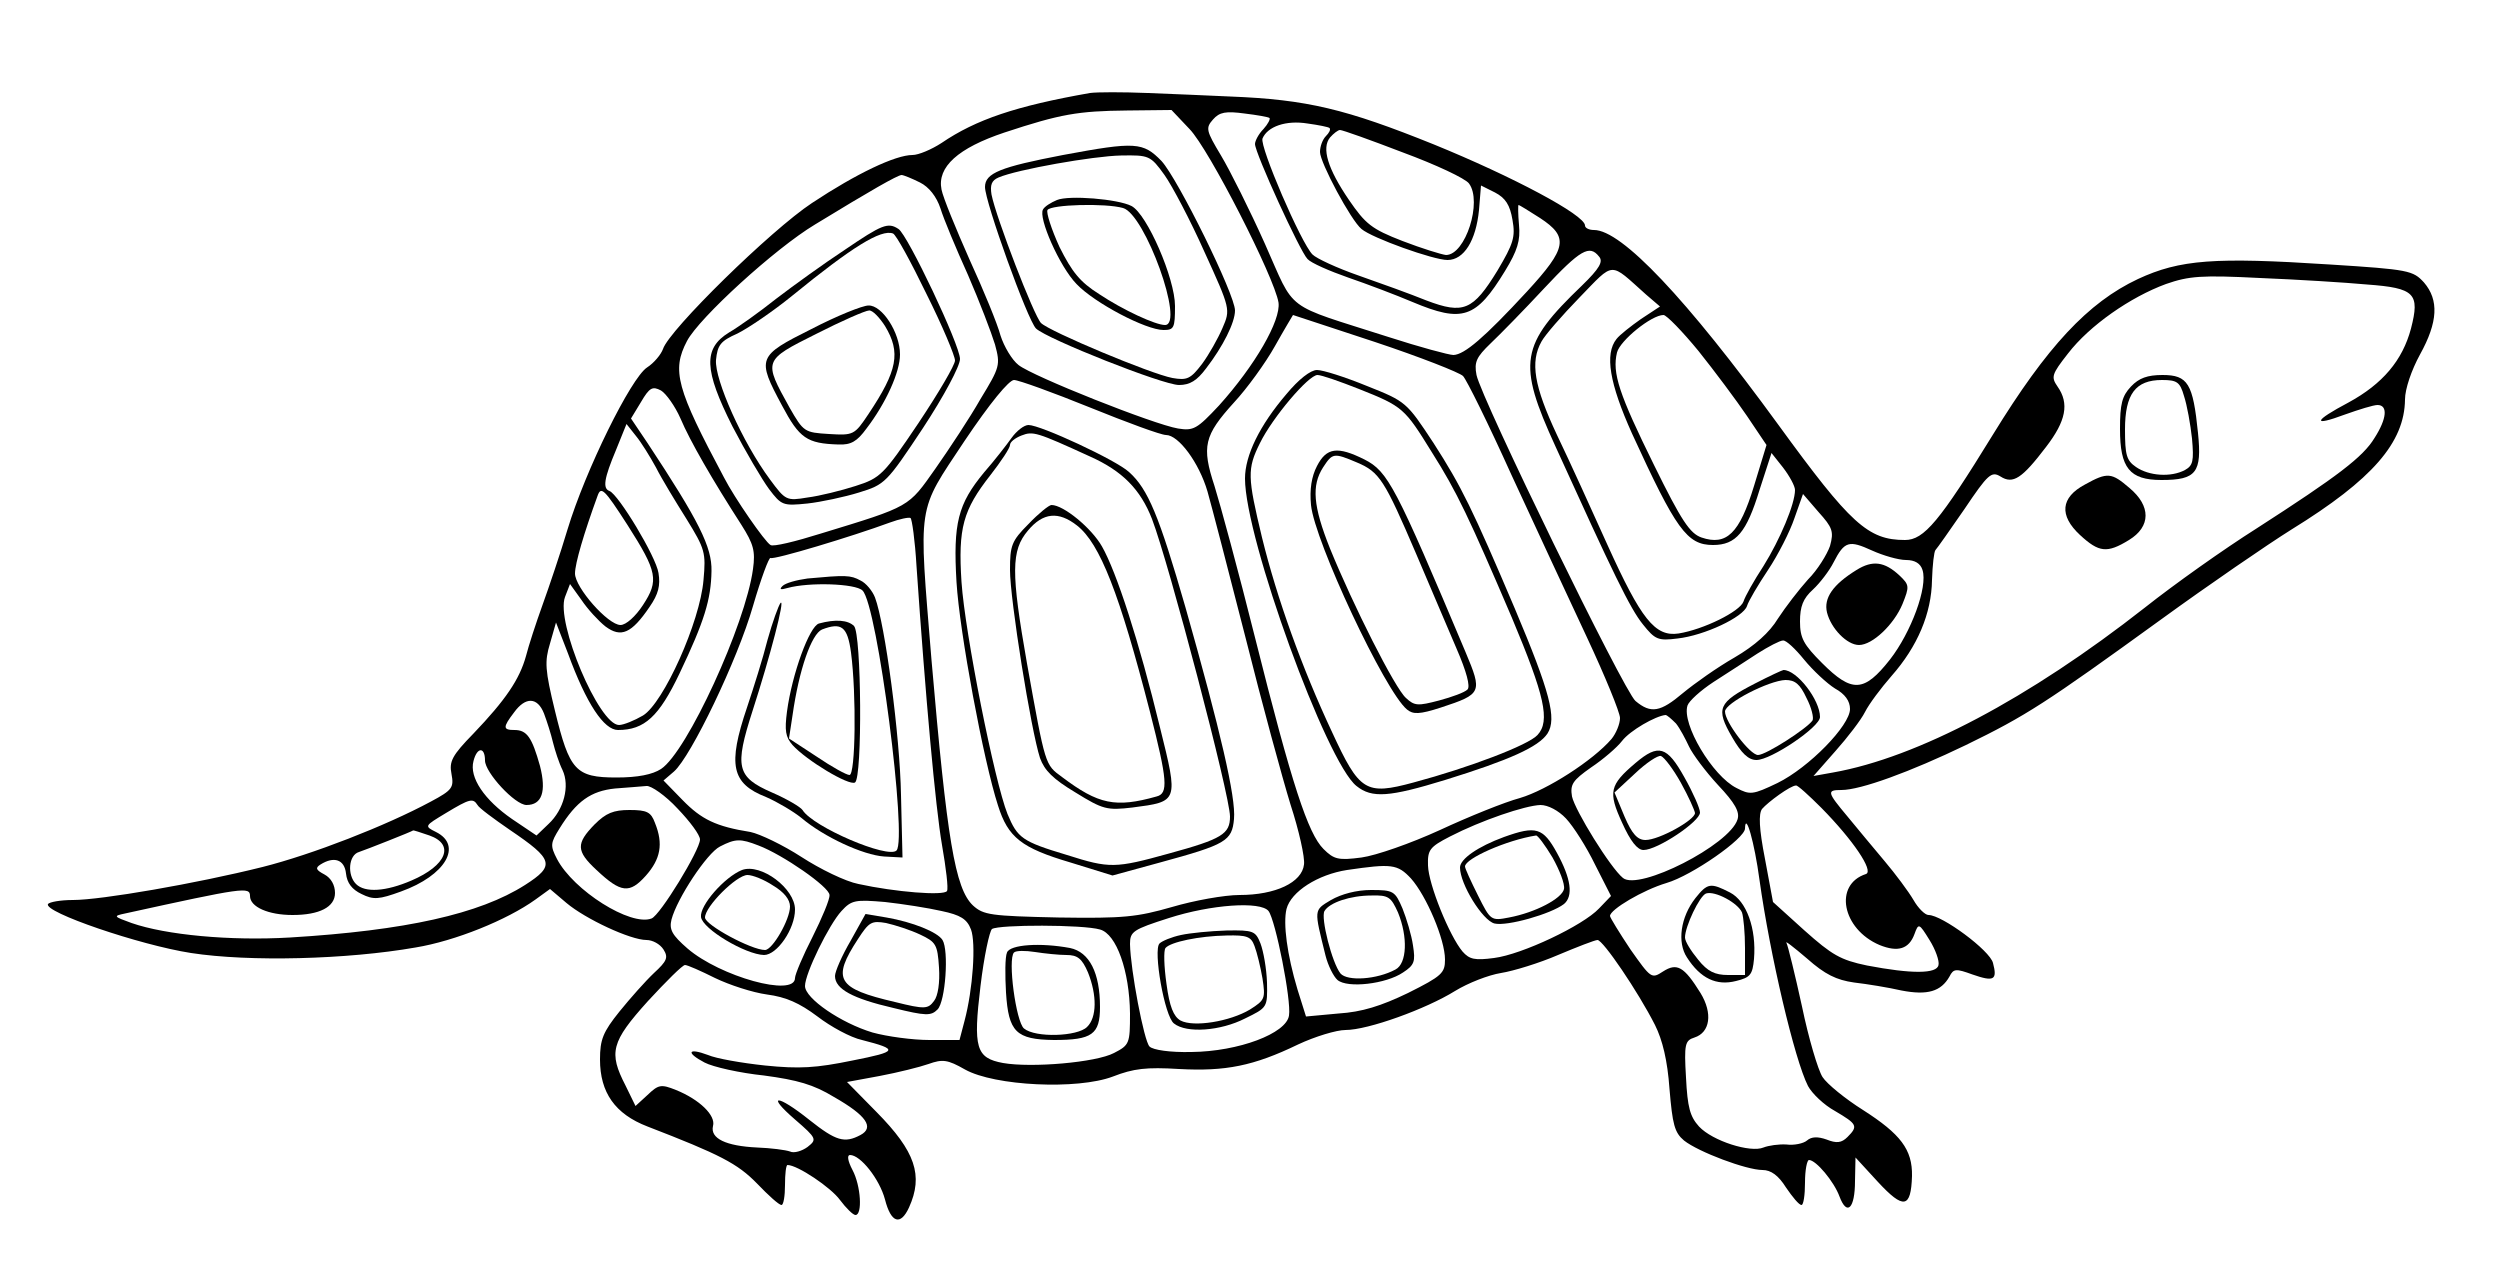
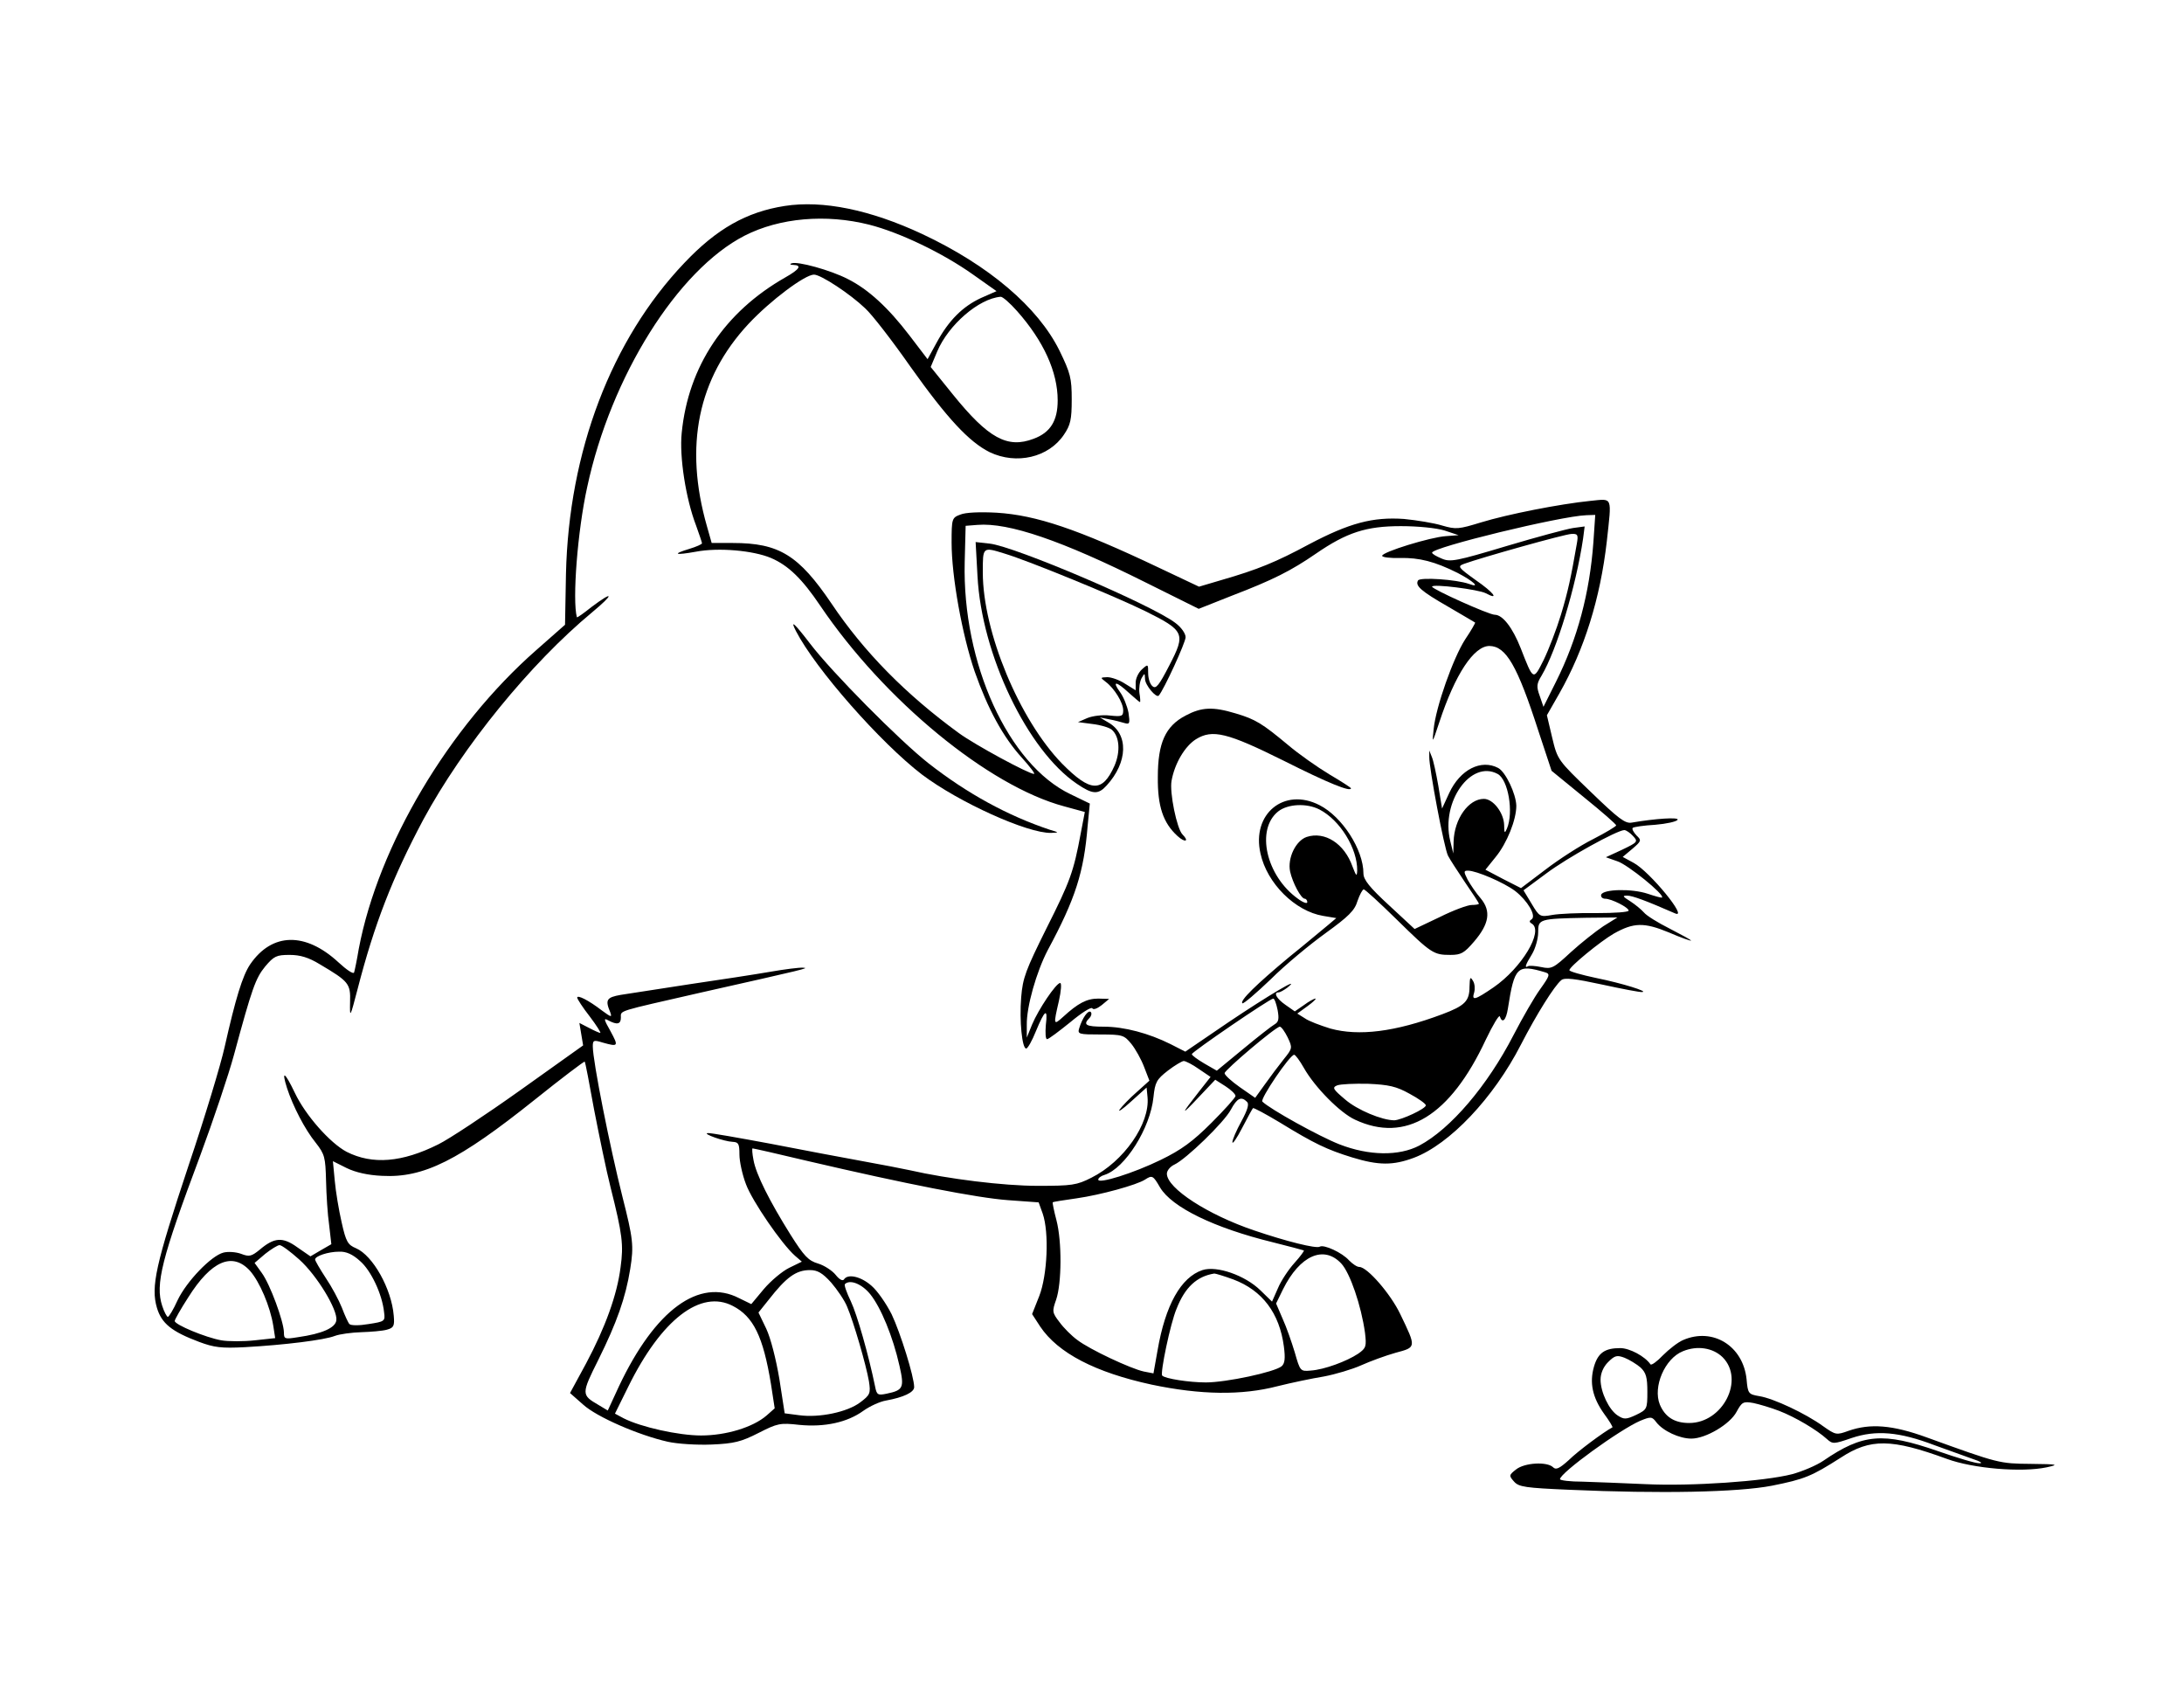
- <svg xmlns="http://www.w3.org/2000/svg" version="1.0" width="500pt" height="257pt" viewBox="0 0 500 257" preserveAspectRatio="xMidYMid meet">
-   <g transform="translate(0,257) scale(0.1,-0.1)" fill="#000000" stroke="none">
-     <path d="M2180 2384 c-148 -26 -228 -53 -297 -100 -20 -13 -46 -24 -58 -24 -34 0 -112 -37 -201 -96 -82 -54 -286 -254 -298 -292 -4 -11 -18 -28 -32 -37 -32 -21 -123 -205 -159 -324 -14 -47 -37 -115 -50 -151 -13 -36 -28 -82 -33 -102 -13 -47 -41 -88 -105 -155 -43 -44 -49 -56 -44 -81 5 -27 2 -32 -41 -55 -91 -49 -238 -106 -337 -131 -132 -33 -323 -66 -379 -66 -25 0 -47 -4 -50 -8 -10 -16 183 -82 286 -98 117 -18 312 -13 449 11 79 13 183 55 240 96 l29 21 33 -28 c38 -32 128 -74 160 -74 12 0 27 -8 34 -19 10 -16 7 -23 -19 -47 -17 -16 -48 -51 -69 -77 -33 -41 -39 -56 -39 -96 0 -66 30 -109 95 -134 145 -56 180 -74 219 -114 23 -24 44 -43 49 -43 4 0 7 18 7 40 0 22 2 40 5 40 20 0 87 -45 105 -70 12 -16 26 -30 31 -30 14 0 11 58 -6 90 -10 19 -11 30 -5 30 21 0 59 -48 70 -89 12 -47 31 -53 48 -16 29 64 13 112 -65 191 l-59 60 65 12 c37 7 81 18 98 24 28 10 38 9 73 -11 59 -33 225 -41 296 -14 41 16 67 19 132 15 93 -5 149 6 238 49 34 16 77 29 95 29 45 0 161 42 219 78 26 16 67 32 92 36 25 4 77 20 114 36 38 16 74 30 79 30 11 0 81 -103 115 -170 15 -30 25 -71 29 -128 6 -71 10 -87 29 -103 29 -23 125 -59 157 -59 17 0 32 -11 47 -35 13 -19 26 -35 31 -35 4 0 7 20 7 45 0 25 4 45 8 45 14 0 50 -43 61 -73 15 -40 31 -24 31 31 l1 47 45 -49 c51 -55 66 -53 68 12 1 53 -23 84 -98 132 -35 22 -72 52 -81 66 -9 14 -28 78 -41 141 -14 64 -28 121 -31 127 -4 6 14 -8 41 -31 36 -32 59 -43 94 -48 26 -3 69 -10 95 -16 52 -10 79 -2 96 28 8 16 13 16 46 4 43 -15 50 -11 41 23 -6 25 -102 96 -129 96 -7 0 -21 14 -30 30 -10 17 -36 52 -58 78 -22 26 -55 66 -74 89 -41 49 -42 53 -12 53 38 0 137 36 249 90 121 59 158 83 390 251 95 69 213 150 261 180 162 100 226 174 227 260 0 21 13 59 30 90 36 65 38 109 8 144 -22 24 -30 26 -188 36 -231 15 -300 10 -384 -29 -100 -47 -182 -135 -290 -311 -107 -174 -138 -211 -176 -211 -74 0 -109 32 -253 230 -185 254 -314 390 -369 390 -10 0 -18 4 -18 9 0 21 -145 98 -302 162 -176 71 -254 90 -408 96 -41 2 -115 5 -165 7 -49 2 -101 2 -115 0z m199 -72 c39 -40 170 -297 178 -347 5 -36 -47 -126 -119 -206 -44 -47 -51 -51 -82 -46 -48 8 -290 104 -319 127 -13 10 -29 37 -36 59 -6 23 -34 91 -62 152 -27 61 -53 124 -56 140 -9 45 33 83 126 114 112 37 147 43 245 44 l89 1 36 -38z m160 22 c2 -2 -3 -12 -12 -22 -10 -10 -17 -24 -17 -30 0 -18 90 -215 105 -230 7 -8 44 -24 81 -37 38 -13 96 -35 129 -49 100 -42 127 -33 185 62 25 41 31 61 28 92 -2 22 -2 40 -1 40 2 0 21 -12 43 -26 58 -38 54 -60 -26 -147 -86 -93 -125 -126 -147 -127 -9 0 -68 16 -130 36 -212 68 -185 47 -247 186 -30 67 -70 147 -88 177 -30 50 -31 55 -16 72 13 15 26 17 63 12 25 -3 48 -7 50 -9z m120 -20 c3 -3 -1 -10 -7 -16 -7 -7 -12 -21 -12 -32 0 -21 62 -137 83 -154 21 -18 144 -62 172 -62 33 0 57 39 63 100 l4 49 28 -14 c21 -11 30 -25 35 -55 6 -34 2 -47 -30 -101 -49 -80 -68 -88 -142 -60 -32 13 -93 35 -136 50 -43 15 -84 34 -92 42 -23 23 -106 216 -100 232 10 24 47 37 90 30 22 -3 42 -7 44 -9z m147 -49 c65 -24 125 -52 132 -62 27 -36 -7 -143 -46 -143 -9 1 -48 13 -87 28 -62 24 -74 34 -107 82 -43 63 -55 104 -38 125 7 8 16 15 20 15 5 0 61 -20 126 -45z m-966 -60 c18 -9 33 -28 41 -52 6 -20 31 -80 55 -133 23 -53 47 -116 54 -139 11 -41 10 -45 -29 -109 -21 -37 -62 -99 -90 -139 -55 -78 -49 -75 -229 -130 -51 -16 -96 -27 -101 -23 -11 6 -72 94 -93 135 -95 178 -105 214 -74 273 24 46 176 185 256 233 113 69 164 98 173 99 4 0 21 -7 37 -15z m1358 -148 c9 -10 1 -24 -34 -58 -124 -119 -130 -154 -53 -322 115 -253 149 -324 175 -356 24 -30 30 -33 69 -28 54 6 132 43 139 65 3 10 22 42 42 72 20 30 44 77 53 104 l17 48 31 -36 c28 -31 31 -39 23 -68 -6 -17 -25 -48 -44 -67 -18 -20 -45 -55 -60 -78 -17 -28 -46 -54 -87 -78 -35 -20 -80 -52 -103 -71 -45 -38 -64 -42 -95 -16 -23 19 -308 604 -318 652 -5 26 0 36 28 63 19 18 67 67 107 110 73 78 91 88 110 64z m94 -76 l28 -24 -38 -25 c-20 -14 -43 -32 -49 -40 -24 -30 -14 -89 31 -189 88 -192 110 -223 162 -223 46 0 67 25 93 110 l24 74 23 -29 c13 -17 24 -37 24 -45 0 -28 -30 -99 -63 -152 -19 -29 -37 -61 -40 -71 -7 -20 -80 -56 -130 -64 -47 -7 -75 29 -142 177 -31 69 -76 168 -101 220 -46 98 -54 146 -31 187 7 13 41 52 76 88 71 73 59 72 133 6z m1442 20 c96 -7 106 -18 88 -88 -17 -64 -57 -111 -125 -148 -70 -37 -74 -49 -7 -24 28 10 57 19 65 19 21 0 19 -27 -6 -66 -23 -38 -73 -76 -236 -181 -65 -41 -165 -112 -223 -158 -232 -182 -455 -300 -624 -330 l-39 -7 44 50 c24 27 51 62 59 78 8 16 32 48 53 72 52 59 80 125 81 192 1 30 4 57 7 60 3 3 29 40 58 82 47 70 54 76 72 65 25 -16 43 -4 91 59 40 52 47 87 23 121 -13 19 -12 24 21 66 43 56 125 113 196 139 46 16 71 18 188 12 74 -3 171 -9 214 -13z m-1984 -115 c90 -30 169 -61 176 -68 7 -7 51 -96 97 -198 47 -102 115 -248 151 -325 36 -77 66 -150 66 -161 0 -12 -8 -31 -17 -42 -37 -43 -129 -102 -183 -118 -30 -8 -102 -37 -160 -64 -59 -27 -128 -51 -157 -55 -46 -6 -55 -4 -76 17 -31 31 -63 128 -137 423 -33 132 -70 268 -81 303 -26 79 -21 101 39 167 26 28 63 79 82 113 19 34 36 62 36 62 1 0 75 -25 164 -54z m647 -18 c32 -40 76 -99 97 -130 l39 -58 -25 -82 c-29 -95 -55 -120 -105 -103 -23 8 -40 33 -95 145 -70 142 -84 184 -74 225 6 24 69 75 93 75 6 0 38 -33 70 -72z m-1217 -113 c74 -30 142 -55 152 -55 25 0 66 -55 83 -113 8 -28 42 -159 76 -292 33 -132 74 -282 90 -334 17 -52 29 -106 27 -120 -4 -36 -57 -61 -129 -61 -30 0 -91 -11 -135 -24 -70 -20 -96 -23 -227 -21 -136 3 -150 5 -171 24 -36 34 -52 132 -83 491 -26 319 -30 293 66 438 51 76 89 122 99 122 9 0 78 -25 152 -55z m-819 -22 c19 -45 64 -123 122 -213 24 -38 28 -52 23 -88 -15 -111 -132 -366 -184 -400 -17 -11 -46 -17 -89 -17 -82 0 -94 14 -123 133 -20 82 -21 99 -10 135 l12 42 24 -62 c37 -101 72 -153 100 -153 53 0 82 27 123 113 50 105 63 148 64 205 1 48 -25 100 -128 256 l-33 49 20 33 c17 29 23 32 40 23 10 -6 28 -31 39 -56z m-49 -98 c11 -22 39 -68 61 -103 37 -60 39 -67 34 -122 -7 -84 -80 -246 -121 -271 -17 -10 -39 -19 -48 -19 -40 0 -127 206 -108 256 l10 26 23 -32 c12 -18 34 -42 48 -53 31 -23 52 -14 88 39 18 26 22 43 18 68 -5 33 -80 157 -98 164 -14 5 -11 25 13 82 l21 52 19 -24 c10 -12 28 -41 40 -63z m-57 -115 c60 -94 63 -111 31 -160 -15 -23 -34 -40 -45 -40 -25 0 -91 75 -91 103 0 20 18 81 45 155 7 20 13 15 60 -58z m578 -82 c18 -262 38 -483 51 -558 8 -46 13 -87 10 -92 -6 -10 -104 -2 -177 14 -26 5 -77 30 -114 54 -37 24 -83 46 -102 50 -69 11 -98 25 -136 64 l-38 39 21 18 c34 30 127 223 158 331 16 55 32 98 35 96 7 -4 163 43 239 71 19 7 38 11 41 9 3 -2 9 -45 12 -96z m1979 12 c18 0 29 -7 33 -20 11 -34 -23 -125 -65 -179 -52 -66 -76 -67 -136 -7 -37 37 -44 50 -44 83 0 30 6 46 26 64 14 13 33 38 41 54 22 43 31 45 77 24 22 -10 53 -19 68 -19z m-204 -199 c18 -22 46 -48 62 -58 20 -11 30 -25 30 -41 0 -33 -82 -117 -145 -148 -50 -24 -55 -24 -82 -10 -48 24 -110 128 -98 165 3 9 26 30 52 47 27 17 66 43 88 57 22 14 45 26 51 26 6 1 25 -17 42 -38z m-2520 -108 c6 -16 14 -41 18 -58 4 -16 12 -41 19 -55 15 -32 3 -79 -28 -108 l-24 -23 -49 33 c-55 38 -86 83 -77 116 7 28 23 29 23 1 0 -24 60 -89 83 -89 31 0 40 27 27 78 -16 57 -26 72 -51 72 -23 0 -24 5 -1 35 23 32 47 31 60 -2z m2264 -20 c8 -10 19 -31 26 -46 7 -15 33 -50 58 -77 34 -36 44 -54 39 -69 -16 -51 -197 -143 -229 -117 -25 20 -96 135 -102 163 -4 24 1 32 38 58 24 16 52 40 62 53 16 21 67 50 87 52 3 0 12 -8 21 -17z m-1997 -170 c25 -26 45 -53 45 -62 0 -21 -80 -152 -97 -158 -42 -16 -156 56 -189 119 -14 27 -13 32 5 61 34 55 63 75 111 80 25 2 53 4 63 5 9 1 38 -19 62 -45z m2288 1 c63 -64 105 -126 89 -132 -65 -21 -48 -110 27 -142 37 -15 59 -8 70 22 8 22 9 22 30 -12 12 -19 20 -42 18 -50 -3 -18 -54 -18 -143 -1 -53 11 -70 21 -125 70 l-63 57 -16 86 c-12 61 -13 90 -6 100 12 14 57 47 68 47 3 1 26 -20 51 -45z m-2688 6 c3 -6 33 -28 65 -50 87 -59 91 -71 30 -110 -91 -58 -239 -91 -470 -105 -120 -7 -248 5 -317 29 -36 13 -37 14 -13 19 237 52 250 54 250 35 0 -22 37 -38 85 -38 54 0 85 16 85 44 0 16 -8 30 -21 37 -17 9 -19 13 -8 20 27 17 48 10 51 -18 2 -19 12 -32 31 -41 24 -12 35 -11 79 5 89 32 124 92 70 119 -24 12 -23 12 20 38 48 29 54 30 63 16z m2177 -27 c15 -16 41 -57 58 -92 l32 -63 -24 -25 c-32 -34 -154 -92 -210 -99 -38 -5 -49 -3 -63 13 -26 31 -68 134 -69 172 -1 31 3 37 44 58 62 32 150 62 181 63 15 0 36 -11 51 -27z m387 -123 c21 -150 70 -359 97 -412 8 -15 32 -38 54 -50 44 -26 47 -30 25 -52 -12 -12 -22 -13 -42 -5 -17 6 -30 6 -39 -2 -7 -6 -26 -10 -41 -8 -15 1 -36 -2 -46 -6 -26 -11 -102 13 -129 42 -18 20 -23 38 -26 98 -4 67 -2 74 17 80 31 10 37 48 12 89 -33 53 -47 61 -75 43 -23 -15 -24 -14 -65 44 -22 33 -41 64 -41 67 0 13 66 52 113 66 51 15 157 89 157 109 1 35 19 -28 29 -103z m-2660 89 c51 -18 34 -60 -36 -90 -51 -22 -93 -25 -111 -7 -18 18 -15 58 6 64 15 5 106 41 108 43 1 1 15 -4 33 -10z m658 -20 c48 -18 142 -83 142 -99 1 -8 -15 -46 -34 -84 -19 -37 -35 -75 -35 -82 0 -39 -150 3 -215 59 -31 27 -37 38 -32 58 11 42 71 133 97 146 31 16 41 16 77 2z m1305 -66 c31 -35 68 -122 68 -162 0 -27 -6 -33 -74 -67 -54 -26 -92 -38 -139 -41 l-65 -6 -17 54 c-21 70 -29 132 -22 161 9 35 63 69 121 78 89 13 101 12 128 -17z m-939 -65 c38 -8 51 -16 59 -37 10 -27 4 -119 -13 -183 l-10 -38 -60 0 c-34 0 -85 7 -114 15 -63 19 -135 68 -135 93 0 25 48 123 73 150 20 22 28 23 87 18 36 -4 87 -12 113 -18z m654 0 c14 -18 46 -179 41 -209 -5 -36 -101 -72 -195 -73 -43 -1 -77 4 -84 11 -11 11 -38 153 -39 205 0 25 6 29 78 52 84 27 183 34 199 14z m-337 -37 c33 -9 59 -83 60 -168 0 -60 -1 -63 -32 -79 -36 -19 -165 -30 -222 -20 -54 10 -60 30 -45 154 7 59 18 110 23 114 14 9 182 9 216 -1z m-770 -97 c29 -14 75 -29 104 -33 38 -5 65 -17 101 -44 26 -20 66 -42 89 -47 74 -19 72 -23 -19 -41 -73 -15 -106 -17 -175 -10 -47 5 -98 14 -114 21 -40 15 -45 5 -7 -15 17 -9 71 -21 119 -26 67 -9 99 -18 140 -43 65 -37 81 -61 53 -76 -32 -17 -49 -12 -102 30 -65 52 -88 52 -29 1 44 -38 44 -40 25 -55 -11 -8 -27 -13 -35 -9 -8 3 -38 7 -66 8 -62 3 -94 18 -88 43 6 21 -27 53 -74 72 -30 12 -35 11 -57 -10 l-24 -22 -20 41 c-34 66 -29 87 45 169 36 39 69 72 74 72 5 0 32 -12 60 -26z" />
-     <path d="M2126 2260 c-125 -24 -156 -36 -156 -64 0 -30 85 -266 102 -283 22 -21 254 -113 286 -113 22 0 36 9 54 33 34 44 58 92 58 116 0 32 -114 263 -147 299 -37 38 -52 39 -197 12z m203 -40 c15 -21 52 -91 80 -154 52 -114 52 -115 36 -152 -9 -21 -27 -53 -41 -72 -23 -30 -30 -33 -59 -28 -43 8 -246 93 -263 110 -14 14 -90 211 -99 257 -3 19 0 28 14 34 37 16 190 43 245 44 56 1 59 0 87 -39z" />
-     <path d="M2114 2170 c-12 -5 -25 -13 -28 -19 -10 -16 33 -114 67 -149 36 -38 139 -92 174 -92 21 0 23 4 23 48 0 55 -56 184 -87 200 -27 14 -125 22 -149 12z m132 -16 c44 -12 124 -234 84 -234 -19 0 -84 30 -132 62 -38 24 -54 44 -79 94 -16 35 -27 69 -24 74 7 11 116 14 151 4z" />
-     <path d="M1689 2070 c-41 -27 -102 -71 -136 -97 -34 -27 -76 -57 -95 -68 -52 -32 -50 -75 7 -188 26 -50 59 -106 73 -125 25 -33 28 -34 77 -29 27 3 74 13 103 22 52 16 55 19 128 129 42 64 74 124 74 138 0 28 -105 249 -123 260 -21 14 -33 9 -108 -42z m164 -88 c32 -64 57 -124 57 -133 0 -9 -33 -65 -73 -125 -70 -104 -76 -110 -126 -126 -28 -9 -72 -20 -96 -23 -42 -7 -44 -6 -75 36 -55 74 -111 200 -108 239 3 30 9 38 43 53 22 11 72 45 110 76 119 97 177 133 201 124 6 -2 36 -57 67 -121z" />
-     <path d="M1623 1912 c-108 -54 -110 -58 -59 -153 35 -66 50 -76 113 -78 25 -1 37 6 56 32 39 51 67 113 67 148 0 44 -36 99 -63 98 -12 0 -64 -21 -114 -47z m147 6 c32 -53 25 -89 -33 -176 -28 -42 -30 -43 -79 -40 -49 3 -51 4 -79 53 -52 94 -53 94 53 147 51 26 99 47 106 47 7 1 21 -14 32 -31z" />
-     <path d="M4262 1797 c-18 -19 -22 -35 -22 -85 0 -78 19 -102 83 -102 70 0 81 15 73 94 -10 99 -20 116 -71 116 -30 0 -47 -6 -63 -23z m106 -19 c6 -18 13 -57 16 -85 4 -45 2 -54 -14 -63 -28 -15 -72 -12 -98 6 -19 13 -22 24 -22 75 0 71 21 99 74 99 30 0 36 -4 44 -32z" />
-     <path d="M4170 1601 c-49 -26 -52 -62 -10 -101 38 -35 54 -37 98 -10 44 27 44 68 1 104 -36 31 -44 32 -89 7z" />
-     <path d="M2573 1782 c-54 -63 -83 -123 -83 -169 0 -120 163 -568 223 -615 31 -25 66 -22 177 12 129 40 187 66 205 93 19 30 5 83 -65 249 -85 200 -107 245 -163 332 -54 82 -55 83 -133 114 -44 18 -88 32 -100 32 -13 0 -37 -19 -61 -48z m145 10 c88 -35 91 -38 146 -127 50 -79 74 -130 160 -331 65 -155 77 -206 51 -234 -18 -20 -136 -65 -248 -95 -96 -26 -108 -18 -163 101 -60 128 -110 267 -140 389 -29 121 -30 137 -4 189 25 51 97 136 115 136 8 0 45 -13 83 -28z" />
-     <path d="M2634 1638 c-11 -21 -15 -47 -12 -78 7 -72 148 -373 192 -409 12 -10 25 -10 68 4 82 27 83 30 49 111 -140 332 -155 361 -202 385 -54 27 -76 24 -95 -13z m80 7 c45 -19 55 -35 118 -182 28 -65 64 -151 81 -190 20 -46 28 -76 22 -82 -6 -6 -31 -15 -57 -22 -42 -11 -49 -11 -66 5 -22 19 -106 186 -152 299 -34 85 -37 126 -14 162 19 29 21 30 68 10z" />
-     <path d="M2023 1694 c-10 -14 -34 -45 -55 -69 -52 -63 -62 -101 -55 -219 6 -100 54 -358 83 -447 20 -64 47 -85 145 -114 l84 -26 95 26 c132 36 144 43 148 87 4 43 -27 176 -97 423 -53 184 -75 237 -113 271 -26 24 -177 94 -201 94 -9 0 -24 -12 -34 -26z m157 -37 c65 -29 101 -66 124 -125 34 -89 156 -553 156 -595 0 -35 -16 -45 -122 -74 -108 -30 -119 -30 -204 -3 -90 27 -99 34 -119 82 -26 65 -85 361 -92 464 -7 108 3 144 58 214 21 27 39 54 39 60 0 6 10 14 23 19 23 9 30 7 137 -42z" />
-     <path d="M2057 1522 c-34 -34 -37 -43 -37 -92 0 -59 42 -321 60 -376 9 -25 26 -42 71 -69 55 -34 63 -36 114 -30 92 12 92 11 55 160 -42 173 -87 311 -116 362 -21 37 -77 83 -101 83 -5 0 -26 -17 -46 -38z m97 -3 c46 -36 85 -136 146 -373 35 -137 37 -163 13 -169 -82 -23 -116 -16 -189 39 -34 25 -33 21 -70 227 -32 182 -32 226 2 266 30 36 61 39 98 10z" />
-     <path d="M1615 1413 c-22 -3 -44 -9 -50 -15 -7 -7 -4 -8 10 -4 43 12 136 9 150 -5 30 -29 90 -498 68 -520 -17 -17 -167 47 -188 81 -4 6 -31 22 -61 35 -71 31 -75 51 -39 163 35 108 66 227 56 216 -4 -5 -16 -38 -26 -74 -9 -36 -28 -96 -41 -135 -39 -115 -31 -152 38 -179 23 -10 55 -29 71 -42 45 -38 123 -74 165 -77 l37 -2 -3 125 c-2 118 -32 342 -52 395 -5 13 -18 29 -29 34 -20 11 -30 11 -106 4z" />
-     <path d="M1638 1323 c-19 -5 -54 -101 -64 -176 -5 -38 -3 -51 11 -67 28 -31 113 -82 125 -75 15 9 13 298 -2 313 -12 12 -37 14 -70 5z m64 -58 c11 -84 9 -245 -3 -245 -6 0 -35 16 -66 37 l-55 36 7 46 c13 92 38 163 59 172 39 15 51 6 58 -46z" />
-     <path d="M3713 1430 c-47 -29 -66 -56 -59 -85 8 -32 40 -65 64 -65 27 0 70 41 87 82 14 35 14 38 -6 57 -30 28 -54 31 -86 11z" />
-     <path d="M3510 1203 c-74 -38 -79 -50 -46 -107 19 -33 33 -46 49 -46 29 0 127 66 127 86 0 34 -46 94 -73 94 -2 0 -28 -12 -57 -27z m103 -29 c10 -19 15 -40 12 -45 -11 -16 -93 -69 -109 -69 -16 0 -66 66 -66 87 0 17 88 62 121 63 19 0 29 -8 42 -36z" />
-     <path d="M3271 1044 c-52 -44 -55 -58 -27 -119 17 -38 31 -55 43 -55 28 0 113 57 113 75 0 8 -14 40 -31 70 -35 63 -52 68 -98 29z m91 -40 c15 -27 27 -54 28 -60 0 -14 -72 -54 -99 -54 -16 0 -27 12 -42 47 l-20 48 41 38 c22 21 46 37 52 35 7 -3 25 -27 40 -54z" />
-     <path d="M1189 921 c-37 -38 -37 -53 4 -91 49 -46 66 -48 99 -11 29 33 35 63 18 105 -8 22 -16 26 -51 26 -32 0 -47 -6 -70 -29z" />
-     <path d="M3008 896 c-52 -19 -88 -44 -88 -61 0 -33 45 -106 69 -112 25 -6 113 19 139 39 19 16 14 51 -14 102 -28 51 -42 55 -106 32z m97 -41 c14 -25 25 -53 23 -63 -4 -19 -57 -47 -110 -57 -36 -7 -37 -6 -62 44 -14 28 -26 54 -26 58 0 16 84 53 142 62 3 1 18 -19 33 -44z" />
-     <path d="M3391 774 c-30 -38 -37 -89 -17 -119 27 -42 59 -57 98 -47 29 7 33 13 36 44 5 61 -15 116 -48 133 -39 20 -45 19 -69 -11z m93 -29 c3 -9 6 -41 6 -71 l0 -54 -34 0 c-26 0 -41 7 -60 31 -14 17 -26 36 -26 44 0 22 29 83 42 88 18 6 64 -19 72 -38z" />
-     <path d="M1484 830 c-35 -14 -85 -71 -82 -94 3 -24 89 -75 126 -76 26 0 62 52 62 91 0 42 -68 93 -106 79z m62 -31 c22 -13 34 -28 34 -42 0 -26 -35 -87 -50 -87 -27 0 -120 50 -120 65 0 22 63 85 85 85 10 0 33 -9 51 -21z" />
-     <path d="M2662 770 c-35 -21 -34 -18 -11 -111 5 -20 16 -42 24 -49 20 -17 97 -8 131 15 23 15 25 22 20 54 -3 21 -13 54 -21 74 -15 35 -18 37 -63 37 -29 0 -59 -8 -80 -20z m134 -25 c20 -49 18 -102 -5 -114 -37 -20 -96 -24 -110 -8 -17 21 -40 112 -32 125 10 17 52 31 94 31 34 1 39 -3 53 -34z" />
-     <path d="M1701 688 c-17 -29 -31 -61 -31 -70 0 -26 35 -45 117 -64 65 -16 75 -16 88 -3 16 16 23 118 10 139 -10 16 -60 36 -112 45 l-42 7 -30 -54z m139 13 c32 -15 35 -20 38 -66 2 -30 -2 -57 -10 -67 -12 -16 -18 -17 -78 -2 -116 27 -127 45 -74 126 22 34 27 37 56 32 18 -4 49 -14 68 -23z" />
-     <path d="M2362 700 c-19 -4 -38 -12 -43 -17 -13 -13 10 -146 29 -160 25 -20 93 -15 142 10 45 22 45 22 44 72 -1 28 -7 62 -13 78 -10 25 -14 27 -68 26 -32 -1 -73 -5 -91 -9z m147 -22 c5 -13 12 -42 16 -65 6 -40 5 -43 -25 -62 -40 -24 -113 -36 -139 -22 -14 8 -22 28 -28 73 -5 35 -6 67 -2 72 10 12 67 24 122 25 41 1 49 -2 56 -21z" />
-     <path d="M2014 665 c-4 -9 -4 -45 -2 -80 5 -79 20 -94 96 -95 76 0 92 11 92 66 0 68 -21 110 -60 118 -59 11 -120 7 -126 -9z m119 -5 c22 0 31 -7 43 -35 18 -45 18 -90 -2 -109 -19 -19 -103 -22 -126 -3 -16 13 -33 139 -20 152 4 4 23 4 42 1 19 -3 48 -6 63 -6z" />
+ <svg xmlns="http://www.w3.org/2000/svg" version="1.0" width="700pt" height="541pt" viewBox="0 0 700 541" preserveAspectRatio="xMidYMid meet">
+   <g transform="translate(0,541) scale(0.1,-0.1)" fill="#000000" stroke="none">
+     <path d="M2515 4750 c-122 -19 -218 -73 -322 -183 -234 -246 -370 -604 -379 -996 l-3 -163 -93 -82 c-280 -246 -505 -625 -568 -956 -6 -36 -13 -70 -15 -76 -2 -7 -24 8 -50 32 -106 98 -213 96 -283 -6 -25 -37 -47 -110 -82 -265 -12 -55 -64 -227 -116 -381 -105 -316 -121 -387 -101 -455 15 -50 47 -76 135 -109 48 -18 72 -21 147 -17 127 7 255 23 288 36 16 6 54 11 85 12 31 1 68 4 82 8 22 6 25 12 22 45 -7 86 -67 193 -121 216 -26 11 -32 20 -46 83 -9 39 -19 99 -22 133 l-6 63 44 -22 c29 -14 68 -23 114 -25 133 -7 245 49 489 244 86 69 159 124 160 122 2 -1 15 -70 30 -153 16 -82 39 -195 53 -250 38 -151 42 -184 32 -256 -11 -88 -49 -193 -111 -309 l-51 -94 42 -37 c44 -40 178 -98 271 -119 31 -7 94 -11 141 -9 72 3 95 9 150 37 61 31 69 33 131 26 81 -8 154 8 205 45 21 15 54 30 73 33 55 10 90 26 90 43 0 33 -44 174 -72 233 -17 34 -46 76 -65 92 -34 30 -76 39 -88 20 -4 -6 -15 0 -26 14 -11 14 -37 31 -57 37 -31 9 -45 24 -88 92 -67 107 -111 194 -119 240 -4 20 -5 37 -3 37 3 0 83 -18 179 -41 313 -73 542 -118 641 -125 l97 -7 13 -36 c21 -61 15 -197 -11 -264 l-23 -58 26 -40 c57 -85 177 -147 357 -186 157 -33 289 -35 404 -5 44 11 111 25 148 31 37 7 91 23 120 36 29 13 78 31 110 40 67 18 67 16 15 124 -31 65 -106 151 -131 151 -8 0 -22 10 -33 21 -22 25 -81 52 -94 44 -11 -7 -107 17 -210 52 -148 50 -280 135 -280 182 0 10 11 23 24 29 37 17 160 136 181 176 20 37 33 44 52 25 7 -7 2 -25 -18 -62 -16 -29 -29 -59 -29 -67 0 -8 14 12 31 45 17 33 33 62 35 64 2 2 41 -19 86 -46 111 -68 151 -87 232 -112 85 -26 131 -26 198 -1 114 43 255 191 343 363 50 97 107 188 129 206 10 9 43 5 131 -14 64 -14 122 -25 128 -24 23 1 -63 28 -147 45 -47 10 -86 21 -86 25 0 11 99 92 142 117 64 36 97 37 177 4 39 -17 71 -28 71 -26 0 2 -31 19 -68 38 -38 19 -75 42 -83 52 -8 9 -27 25 -44 36 -24 15 -26 18 -10 18 17 0 60 -16 154 -57 44 -19 -81 134 -133 162 l-35 19 31 26 c29 25 30 27 13 43 -9 10 -15 20 -12 24 3 3 36 8 72 10 36 3 68 10 72 16 5 9 -71 4 -147 -9 -21 -4 -43 13 -131 98 -106 102 -107 103 -124 174 l-17 72 40 70 c80 141 131 304 152 487 16 147 20 137 -52 130 -99 -10 -266 -43 -351 -69 -72 -22 -80 -23 -125 -10 -26 8 -81 17 -122 21 -100 7 -175 -13 -304 -81 -106 -57 -164 -81 -282 -115 l-71 -21 -129 61 c-261 124 -393 168 -519 176 -54 3 -101 1 -117 -6 -27 -10 -28 -13 -28 -90 0 -109 34 -296 74 -413 42 -119 90 -209 152 -277 25 -28 43 -51 38 -51 -17 0 -189 93 -241 131 -170 124 -304 260 -408 415 -105 155 -168 194 -316 194 l-68 0 -15 53 c-74 258 -29 475 133 649 70 75 181 158 210 158 22 0 116 -62 164 -108 22 -20 87 -104 145 -187 118 -166 188 -241 254 -274 86 -41 189 -17 238 56 21 31 25 48 25 113 0 68 -4 84 -39 156 -69 140 -227 274 -440 374 -167 78 -319 109 -441 90z m271 -60 c98 -25 236 -91 333 -160 l75 -53 -50 -22 c-58 -27 -103 -71 -142 -143 l-29 -53 -58 76 c-68 89 -132 148 -198 181 -54 28 -162 58 -180 50 -7 -2 -4 -5 6 -5 28 -1 20 -14 -26 -40 -195 -111 -311 -285 -332 -498 -8 -76 13 -211 46 -297 10 -28 19 -54 19 -57 0 -3 -18 -11 -41 -18 -56 -17 -46 -21 21 -9 73 14 184 4 241 -20 56 -24 100 -67 158 -153 205 -303 539 -578 782 -643 l66 -18 -13 -68 c-23 -124 -34 -154 -110 -305 -66 -133 -76 -158 -81 -221 -6 -76 3 -164 16 -164 5 0 19 25 31 55 29 70 39 77 32 20 -2 -25 -1 -45 4 -45 5 0 38 25 74 54 36 30 67 50 71 45 3 -6 16 -1 30 10 l24 20 -35 1 c-37 0 -65 -15 -112 -58 -32 -29 -32 -27 -14 51 7 31 9 57 4 57 -13 0 -70 -85 -90 -133 l-17 -42 0 41 c-1 58 31 170 67 239 89 165 116 250 128 398 l7 72 -62 30 c-199 95 -347 419 -339 744 l3 116 38 3 c100 8 270 -50 540 -185 l169 -84 106 42 c133 51 190 80 270 135 99 68 161 88 272 88 55 0 114 -6 140 -14 l45 -15 -40 -3 c-50 -3 -205 -51 -205 -63 0 -5 26 -8 58 -7 61 1 110 -11 184 -48 50 -26 76 -50 36 -35 -40 14 -156 22 -163 11 -10 -17 9 -34 98 -85 45 -26 83 -49 85 -50 1 -1 -13 -26 -32 -54 -38 -59 -94 -216 -101 -288 -5 -47 -5 -47 18 22 51 155 111 245 161 245 53 -1 89 -62 157 -273 l42 -127 104 -85 c57 -46 104 -87 103 -90 0 -3 -33 -23 -74 -44 -42 -21 -110 -65 -153 -98 l-78 -59 -57 29 -57 30 33 41 c36 44 66 119 66 164 -1 38 -34 108 -58 121 -55 29 -122 -5 -157 -80 l-23 -50 -12 73 c-7 40 -16 82 -21 93 l-8 20 0 -20 c-1 -35 48 -294 60 -317 6 -12 31 -50 55 -86 24 -35 44 -65 44 -68 0 -2 -10 -4 -23 -4 -13 0 -59 -17 -103 -39 l-80 -38 -82 76 c-62 57 -82 82 -82 102 0 76 -68 182 -141 219 -113 58 -218 -28 -189 -155 21 -96 111 -185 201 -200 l42 -7 -26 -22 c-14 -11 -69 -58 -124 -102 -107 -89 -160 -141 -151 -149 3 -3 44 32 91 77 46 46 126 112 176 148 73 53 93 72 102 103 7 20 16 37 20 37 4 0 51 -43 105 -96 112 -110 119 -114 173 -114 34 0 44 6 75 42 49 57 56 98 22 139 -15 17 -33 44 -42 60 -13 26 -13 29 1 29 27 0 115 -38 151 -65 40 -31 69 -80 53 -91 -8 -5 -8 -9 1 -14 38 -24 -33 -142 -123 -204 -60 -41 -71 -44 -62 -16 3 11 2 28 -4 37 -9 15 -10 11 -11 -19 0 -46 -15 -61 -87 -88 -152 -57 -268 -71 -359 -46 -32 10 -70 24 -82 33 l-24 15 33 24 c18 13 29 24 25 24 -4 0 -21 -9 -37 -21 l-29 -20 -30 21 c-29 20 -39 40 -22 40 5 0 17 7 28 15 50 41 -61 -25 -189 -111 l-138 -94 -47 24 c-70 35 -149 56 -214 56 -58 0 -68 6 -46 28 6 6 8 15 4 19 -8 8 -27 -19 -37 -52 -6 -19 -1 -20 68 -20 71 0 76 -2 99 -30 13 -16 32 -50 41 -74 l17 -44 -40 -36 c-23 -20 -47 -45 -55 -56 -8 -11 9 0 36 25 l50 45 3 -31 c8 -85 -76 -206 -180 -258 -47 -24 -63 -26 -172 -26 -110 0 -287 22 -410 50 -23 5 -90 18 -151 29 -60 11 -194 36 -296 56 -102 19 -192 35 -200 34 -21 -1 52 -27 79 -28 19 -1 22 -6 22 -41 0 -21 9 -64 21 -95 20 -54 114 -191 157 -229 l22 -19 -41 -20 c-22 -11 -58 -41 -81 -68 l-40 -48 -39 19 c-128 66 -269 -37 -385 -282 l-36 -78 -30 18 c-55 32 -55 35 0 145 59 119 87 198 102 291 12 74 9 97 -25 231 -40 159 -95 434 -95 482 0 20 3 21 32 12 50 -14 51 -12 25 36 -22 39 -23 44 -7 35 28 -15 40 -12 40 9 0 24 -16 18 255 80 338 76 351 79 329 80 -12 1 -59 -5 -105 -13 -46 -8 -163 -26 -259 -40 -96 -15 -195 -30 -220 -34 -46 -8 -51 -16 -34 -56 6 -17 3 -16 -27 6 -43 33 -79 51 -79 41 0 -4 18 -32 40 -60 22 -29 37 -53 34 -53 -3 0 -19 7 -36 16 l-31 16 6 -36 6 -36 -202 -144 c-111 -79 -229 -157 -262 -173 -116 -58 -211 -66 -294 -24 -53 28 -132 117 -166 189 -32 67 -44 75 -25 15 19 -58 57 -132 92 -175 29 -37 31 -47 33 -121 1 -45 5 -109 10 -143 l7 -61 -33 -19 -34 -20 -42 29 c-47 34 -74 32 -121 -8 -26 -21 -33 -23 -59 -13 -16 6 -42 8 -57 4 -39 -10 -118 -92 -147 -153 -13 -29 -27 -52 -31 -53 -3 0 -12 16 -18 35 -23 69 -2 152 121 480 43 116 92 262 109 325 58 214 69 245 100 283 28 33 36 37 78 37 34 0 61 -8 97 -30 93 -55 99 -62 97 -121 -1 -53 0 -51 24 41 54 209 111 356 211 544 126 233 342 499 541 664 71 59 70 71 -2 17 -25 -20 -46 -35 -47 -33 -15 55 2 277 33 417 76 355 290 696 505 806 112 57 260 70 399 35z m474 -277 c85 -96 130 -195 130 -286 0 -65 -23 -103 -77 -123 -84 -32 -145 1 -259 142 l-71 88 21 50 c36 85 133 169 203 175 6 1 30 -20 53 -46z m1847 -741 c-12 -163 -51 -309 -120 -447 l-40 -80 -12 35 c-11 30 -10 39 6 65 49 83 110 285 133 439 l5 39 -37 -5 c-20 -3 -117 -29 -214 -58 -160 -48 -180 -52 -207 -40 -17 7 -31 15 -31 19 0 17 411 117 494 120 l29 1 -6 -88z m-53 -4 c-19 -109 -28 -152 -51 -228 -14 -46 -39 -111 -55 -144 -34 -68 -33 -68 -74 37 -26 66 -58 107 -83 107 -19 0 -201 82 -201 90 0 10 149 -9 172 -21 45 -24 26 2 -32 42 -57 41 -59 44 -38 52 55 20 325 96 345 96 20 1 22 -3 17 -31z m-254 -738 c34 -18 52 -123 30 -175 -7 -17 -9 -15 -9 11 -1 39 -35 84 -65 84 -49 0 -95 -64 -97 -137 l-1 -38 -10 41 c-30 124 66 260 152 214z m-571 -114 c66 -34 122 -125 121 -196 -1 -20 -3 -18 -15 13 -26 74 -89 114 -147 95 -35 -12 -62 -68 -53 -111 8 -36 35 -87 47 -87 4 0 8 -5 8 -11 0 -6 -14 -1 -30 11 -102 73 -136 222 -63 280 31 24 91 27 132 6z m1005 -85 c17 -18 15 -20 -35 -44 l-52 -24 37 -13 c32 -10 152 -107 143 -116 -1 -2 -22 4 -46 12 -51 17 -142 15 -149 -3 -2 -7 4 -13 13 -13 20 0 75 -28 75 -38 0 -5 -46 -8 -102 -8 -57 1 -121 -2 -143 -6 -39 -7 -41 -6 -66 36 l-26 43 73 54 c68 51 226 138 250 139 6 0 19 -9 28 -19z m-95 -289 c-24 -16 -71 -53 -104 -83 -56 -52 -62 -55 -95 -48 -19 4 -38 5 -42 3 -13 -8 -9 4 12 38 11 18 20 50 20 70 0 43 2 44 154 47 l100 1 -45 -28z m-186 -148 c16 -5 14 -11 -16 -53 -19 -26 -57 -92 -86 -148 -84 -163 -202 -301 -302 -354 -65 -34 -161 -33 -256 4 -64 25 -223 113 -247 137 -8 8 88 150 102 150 4 0 18 -19 31 -42 35 -62 116 -144 164 -166 162 -76 305 12 419 256 23 48 43 81 45 75 8 -24 20 -13 26 25 21 135 30 143 120 116z m-858 -121 c5 -28 3 -38 -9 -45 -9 -5 -54 -40 -101 -79 l-85 -70 -40 23 c-22 13 -40 26 -40 30 0 7 250 178 261 178 4 0 10 -17 14 -37z m32 -87 c16 -34 16 -35 -13 -71 -16 -20 -43 -56 -60 -80 l-31 -43 -49 34 c-27 19 -49 39 -49 45 0 10 164 149 177 149 5 0 16 -16 25 -34z m-284 -102 l37 -25 -37 -47 c-59 -75 -60 -81 -2 -19 l54 57 33 -21 c17 -11 32 -25 32 -31 0 -5 -35 -44 -77 -86 -60 -60 -97 -87 -163 -119 -86 -42 -200 -78 -200 -63 0 5 9 12 20 15 66 21 147 150 157 249 5 48 10 57 46 85 22 17 46 31 51 31 6 0 28 -11 49 -26z m675 -79 c28 -15 52 -32 52 -37 0 -11 -78 -47 -101 -48 -39 0 -119 33 -158 67 -39 33 -42 38 -25 45 11 4 55 6 99 5 66 -3 90 -8 133 -32z m-800 -300 c38 -64 174 -130 362 -176 52 -13 97 -25 99 -26 2 -1 -11 -19 -30 -40 -19 -21 -43 -57 -53 -81 l-19 -43 -37 36 c-49 48 -140 80 -186 65 -69 -23 -119 -112 -144 -258 l-13 -73 -31 6 c-42 9 -174 71 -213 101 -18 13 -44 39 -57 57 -24 31 -24 35 -11 72 18 52 19 186 1 255 -8 30 -13 56 -12 57 1 2 36 7 77 13 77 11 193 43 219 60 23 15 26 13 48 -25z m-2759 -231 c57 -51 124 -162 119 -195 -3 -24 -45 -43 -123 -54 -43 -7 -45 -6 -45 16 -1 35 -44 153 -71 190 l-23 32 34 29 c19 15 40 28 46 28 7 0 35 -21 63 -46z m195 -5 c35 -30 71 -106 77 -164 4 -29 2 -30 -50 -38 -29 -5 -56 -5 -61 0 -4 4 -15 28 -24 52 -10 25 -33 68 -52 96 -19 29 -34 55 -34 59 0 11 42 25 77 25 22 1 43 -8 67 -30z m3145 -8 c28 -30 64 -135 76 -222 5 -43 4 -49 -22 -67 -36 -24 -108 -51 -152 -54 -33 -3 -34 -2 -51 58 -10 33 -27 82 -39 108 l-21 49 22 45 c54 109 131 143 187 83z m-3498 -23 c31 -35 65 -114 75 -177 l6 -39 -65 -7 c-36 -4 -85 -4 -108 0 -50 9 -149 50 -149 62 0 4 19 38 43 75 74 118 142 147 198 86z m1863 -38 c19 -22 43 -57 51 -77 21 -49 61 -187 70 -239 6 -39 4 -44 -28 -68 -41 -31 -131 -50 -196 -41 l-46 6 -17 110 c-11 65 -28 131 -42 161 l-25 52 32 40 c57 73 88 96 133 96 24 0 40 -9 68 -40z m1289 10 c93 -35 148 -108 162 -215 5 -38 3 -54 -7 -63 -23 -19 -178 -52 -243 -52 -53 0 -131 12 -140 22 -7 7 26 167 46 214 27 69 65 104 121 113 4 0 31 -8 61 -19z m-1164 -47 c34 -42 73 -136 94 -230 16 -70 12 -78 -41 -89 -28 -6 -32 -4 -37 22 -21 102 -58 232 -78 274 -13 27 -22 52 -19 55 16 16 54 1 81 -32z m-440 -38 c66 -34 97 -98 122 -250 l12 -78 -26 -23 c-44 -38 -130 -64 -210 -64 -72 0 -193 27 -248 55 l-28 15 43 87 c106 215 232 312 335 258z" />
+     <path d="M3133 3564 c13 -251 160 -559 319 -666 50 -34 68 -35 95 -5 68 74 71 165 5 202 l-27 16 30 -6 c17 -3 39 -9 49 -12 17 -5 18 -1 13 33 -4 21 -16 51 -27 66 -27 37 -13 36 28 -2 18 -16 34 -30 36 -30 1 0 1 13 -2 29 -2 16 1 37 7 48 10 17 10 17 11 -3 0 -19 36 -62 44 -53 16 18 86 170 86 187 0 12 -14 32 -33 46 -76 58 -514 245 -595 254 l-45 5 6 -109z m87 72 c79 -24 352 -136 450 -184 127 -63 131 -72 78 -174 -33 -64 -43 -77 -54 -67 -8 6 -14 25 -14 42 0 29 0 30 -20 12 -11 -10 -20 -29 -20 -42 l0 -25 -34 21 c-18 12 -44 21 -57 21 -23 -1 -23 -1 -5 -15 28 -21 56 -67 56 -91 0 -19 -4 -21 -42 -17 -24 3 -56 -1 -73 -8 l-30 -13 46 -6 c26 -3 53 -11 62 -18 25 -21 29 -70 9 -116 -39 -87 -77 -85 -168 7 -137 141 -254 422 -254 613 0 82 -1 82 70 60z" />
+     <path d="M2551 3388 c63 -122 271 -358 404 -460 118 -89 339 -189 414 -187 26 1 26 1 -4 10 -135 45 -265 116 -389 213 -93 73 -310 292 -380 384 -49 64 -65 79 -45 40z" />
+     <path d="M3800 3117 c-65 -34 -89 -88 -89 -197 -1 -94 17 -147 63 -189 24 -22 39 -18 16 5 -18 18 -42 135 -35 172 10 56 43 111 78 133 53 33 101 21 282 -69 141 -71 215 -101 215 -88 0 2 -31 22 -70 45 -38 23 -98 65 -132 94 -83 69 -104 82 -168 101 -73 22 -109 20 -160 -7z" />
+     <path d="M5395 1116 c-17 -7 -46 -30 -65 -49 -19 -20 -37 -33 -40 -29 -18 26 -67 52 -97 52 -49 0 -71 -15 -84 -59 -15 -52 -5 -99 32 -151 17 -23 29 -43 27 -44 -27 -14 -112 -77 -140 -105 -30 -27 -41 -32 -50 -23 -19 19 -92 15 -119 -7 -23 -18 -23 -20 -6 -39 15 -17 37 -20 177 -26 293 -13 540 -8 649 13 105 21 127 30 221 90 95 62 162 61 340 -4 84 -31 240 -44 320 -27 41 9 36 10 -51 11 -101 1 -102 1 -334 85 -110 40 -181 45 -250 21 -39 -14 -41 -14 -82 15 -55 40 -159 89 -204 96 -35 6 -37 8 -41 54 -11 107 -108 167 -203 126z m126 -55 c72 -72 1 -211 -107 -211 -47 0 -77 19 -94 59 -23 57 16 148 74 171 46 19 96 11 127 -19z m-263 -33 c18 -17 22 -32 22 -78 0 -55 -1 -57 -36 -74 -32 -15 -39 -15 -59 -2 -28 18 -55 75 -55 115 0 20 9 41 24 56 22 22 29 23 53 14 15 -6 38 -20 51 -31z m444 -139 c52 -20 121 -61 153 -90 19 -17 22 -17 80 3 78 26 152 20 265 -23 47 -17 103 -37 125 -45 22 -7 31 -13 20 -13 -11 -1 -71 17 -134 39 -176 61 -240 56 -367 -31 -22 -15 -67 -34 -100 -43 -89 -23 -322 -39 -469 -32 -71 3 -163 7 -202 8 -40 0 -73 4 -73 8 0 20 192 159 257 187 34 14 38 14 52 -5 22 -28 74 -52 112 -52 46 0 124 46 145 86 17 31 21 34 54 28 19 -4 56 -15 82 -25z" />
  </g>
</svg>
